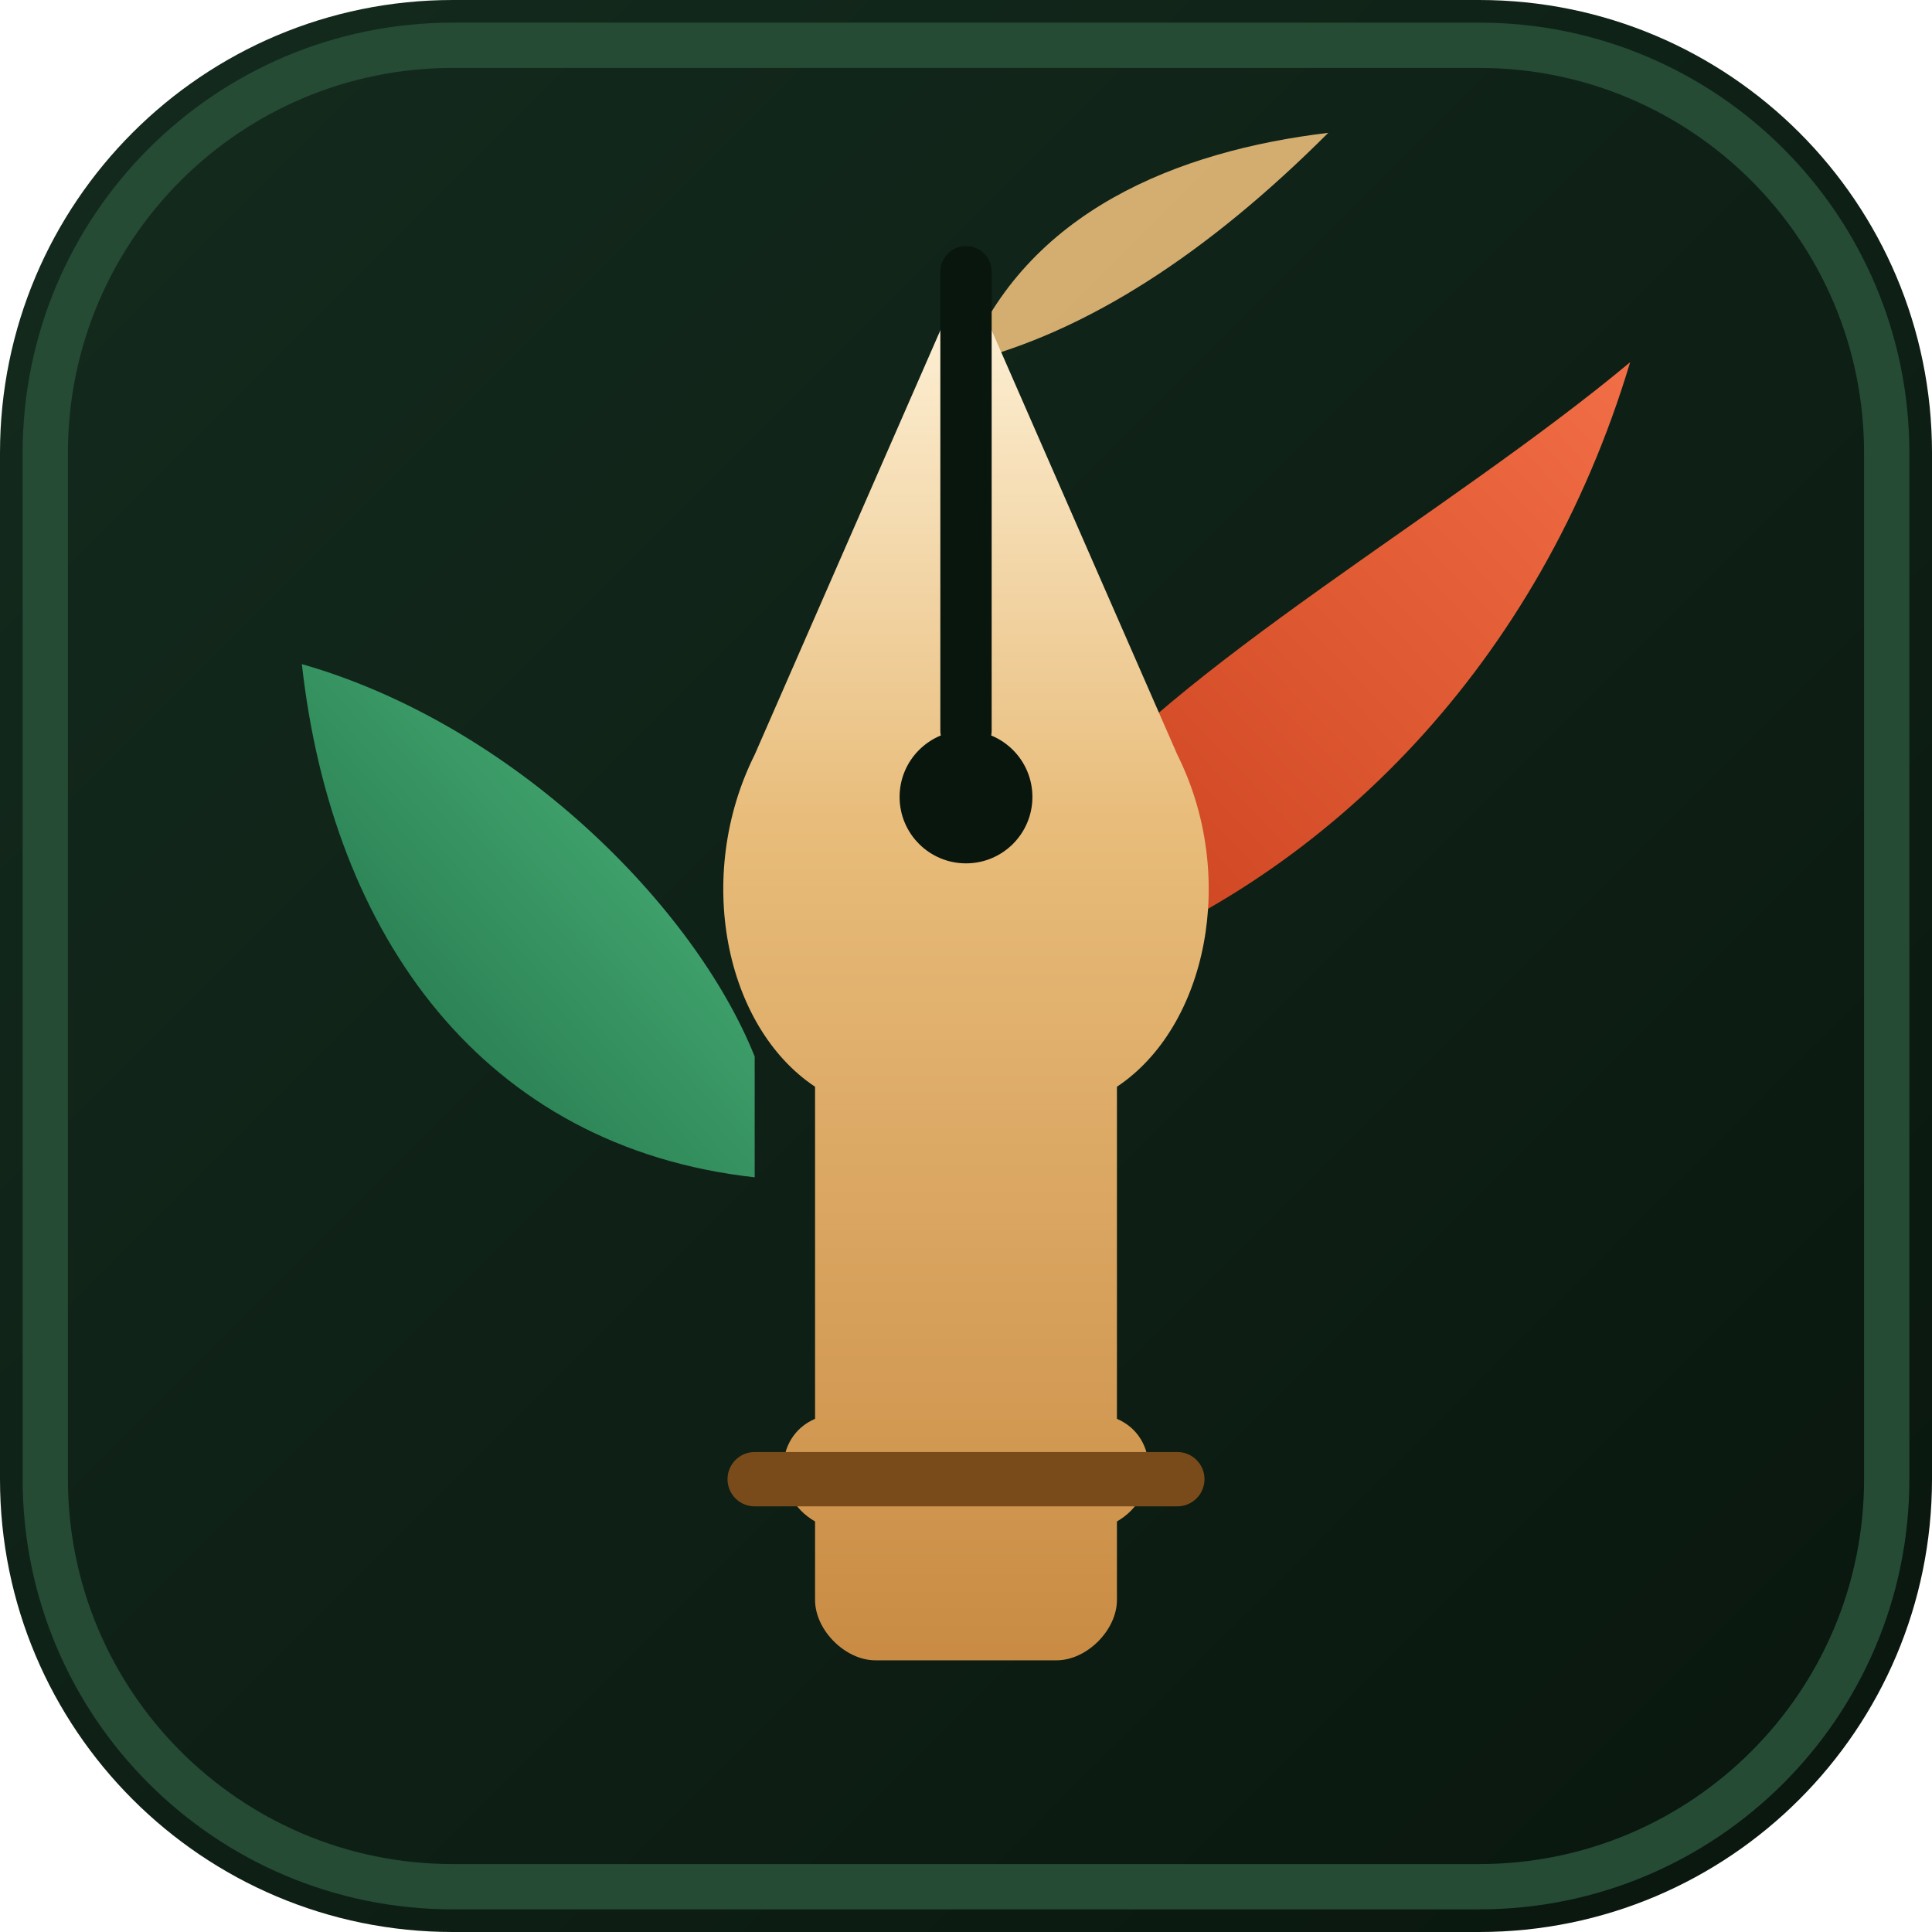
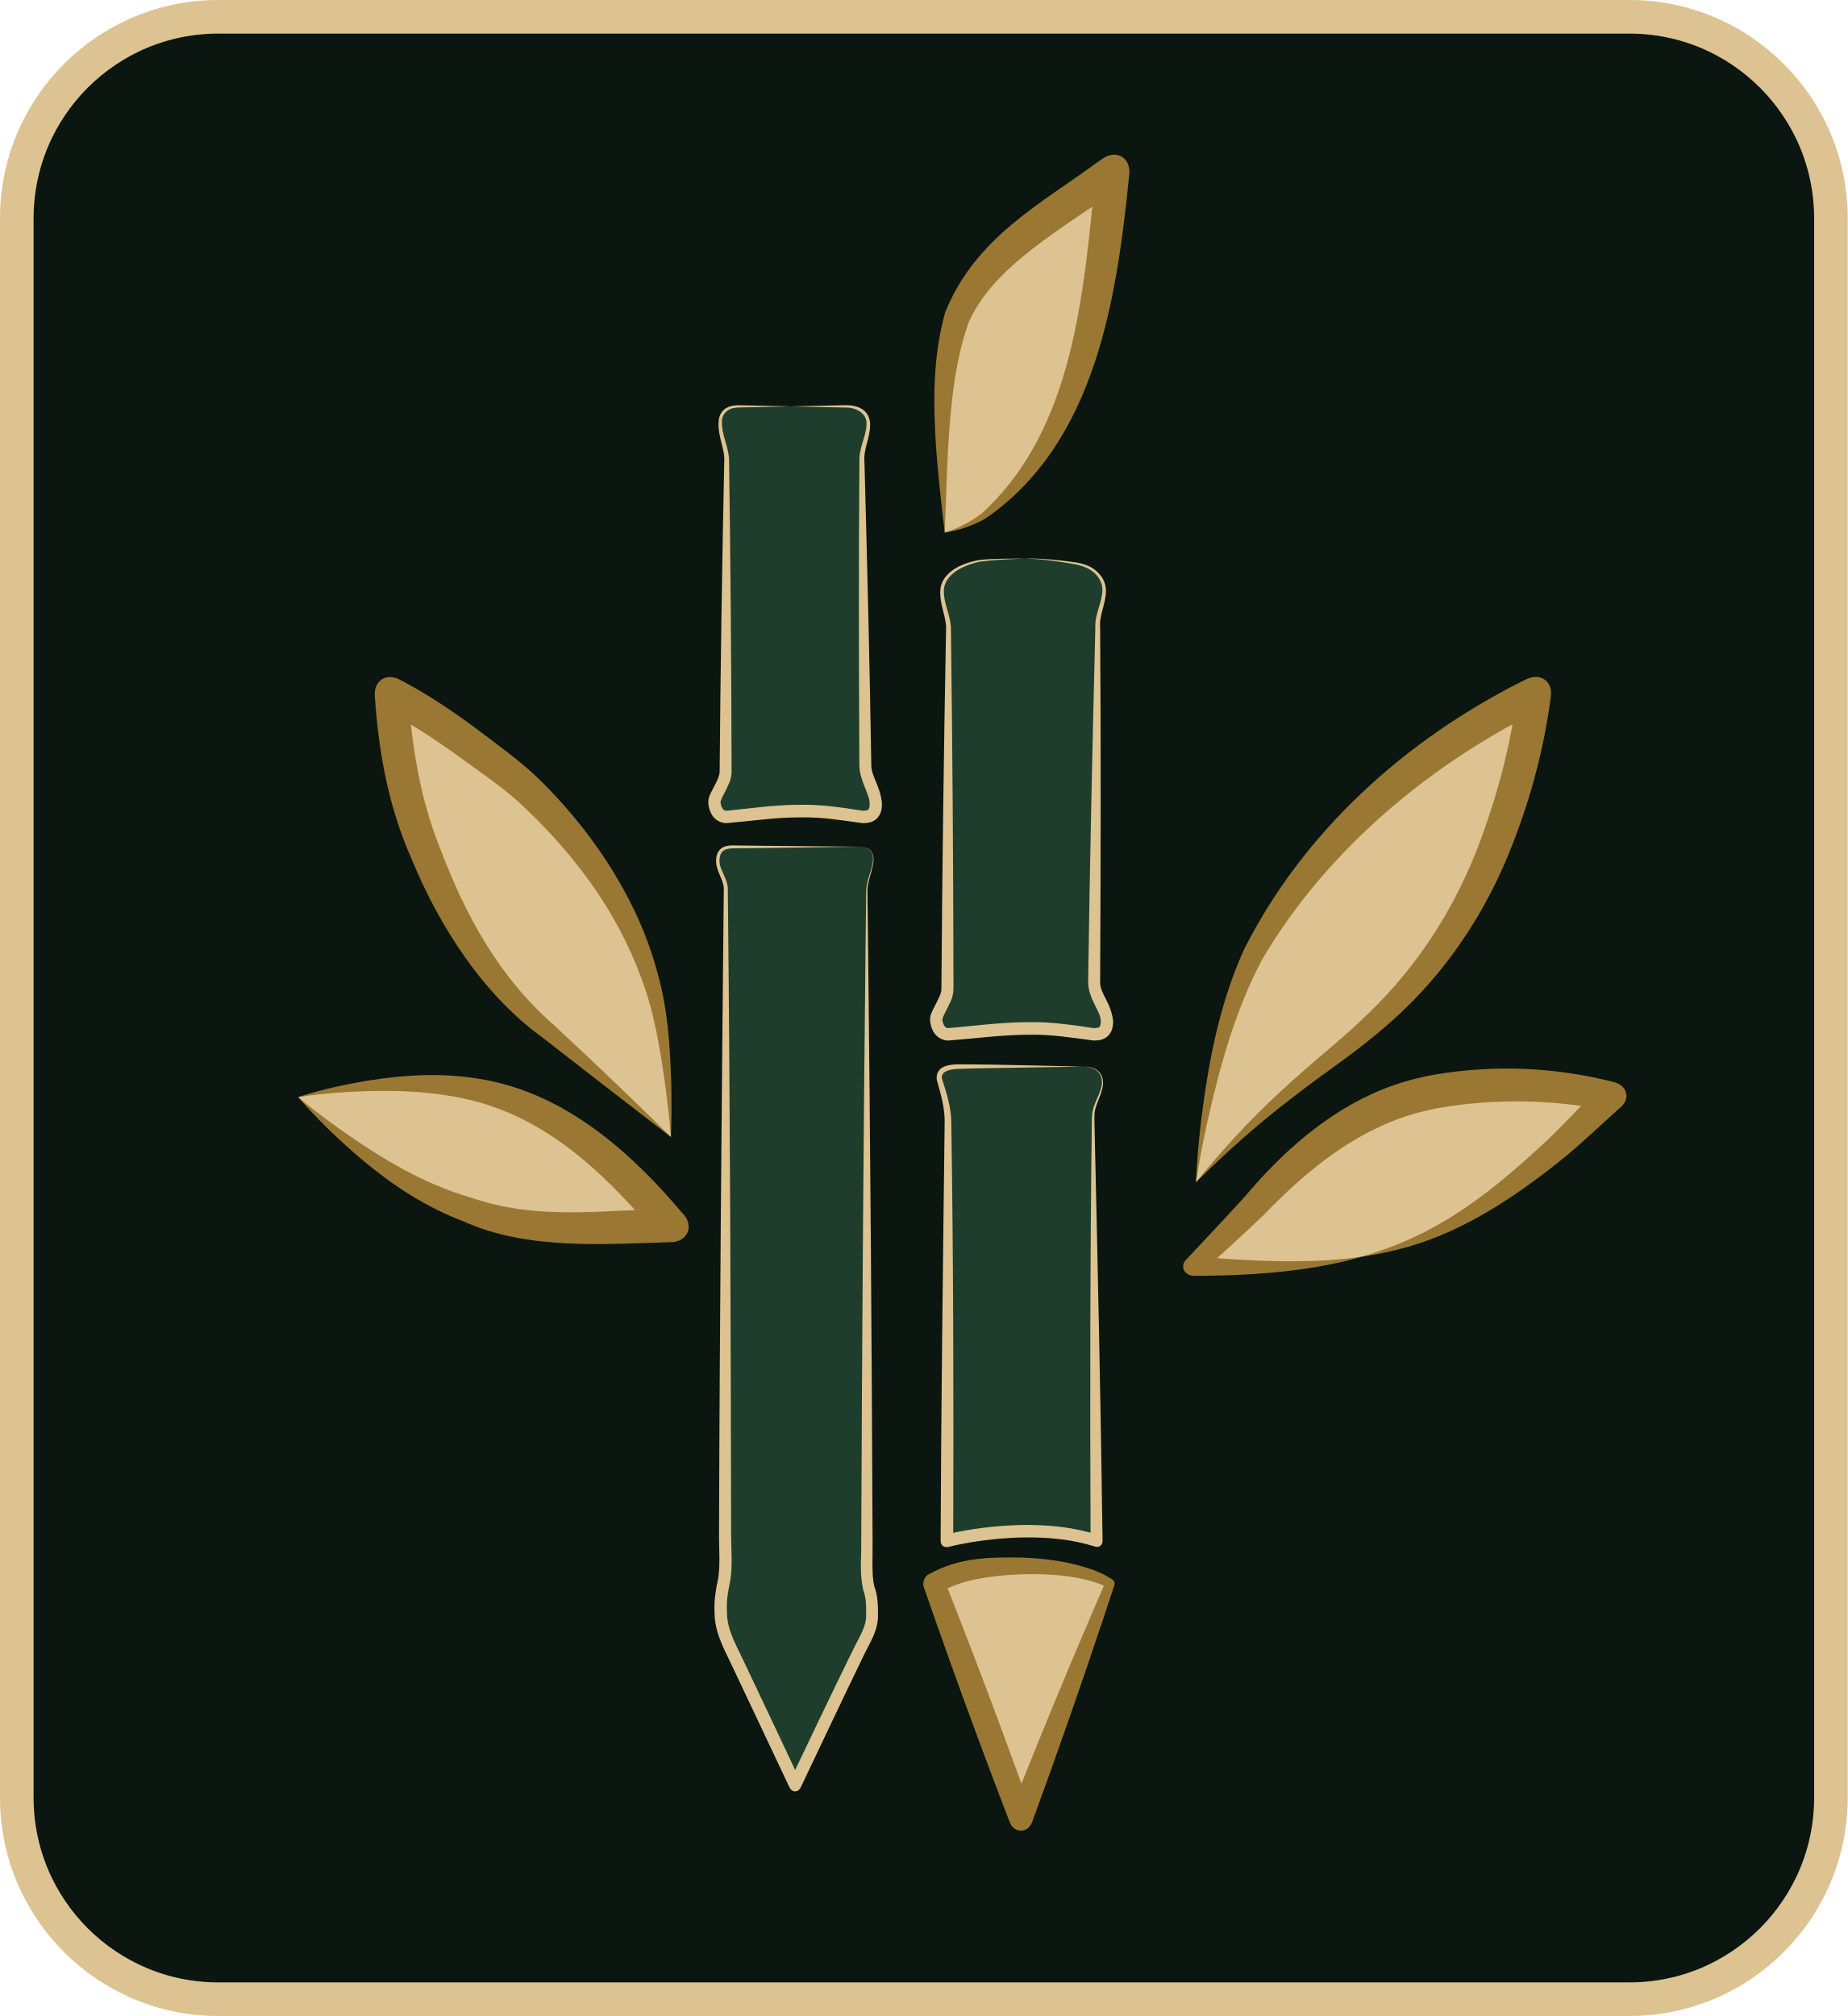
- <svg xmlns="http://www.w3.org/2000/svg" viewBox="0 0 32 32" width="32" height="32">
-   <defs>
-     <linearGradient id="bgGrad" x1="0%" y1="0%" x2="100%" y2="100%">
-       <stop offset="0%" stop-color="#142B1E" />
-       <stop offset="100%" stop-color="#09160E" />
-     </linearGradient>
-     <linearGradient id="nibGrad" x1="0%" y1="0%" x2="0%" y2="100%">
-       <stop offset="0%" stop-color="#FFF5DE" />
-       <stop offset="40%" stop-color="#E8BC7A" />
-       <stop offset="100%" stop-color="#C98B43" />
-     </linearGradient>
-     <linearGradient id="terraGrad" x1="0%" y1="100%" x2="100%" y2="0%">
-       <stop offset="0%" stop-color="#C9411D" />
-       <stop offset="100%" stop-color="#F26E46" />
-     </linearGradient>
-     <linearGradient id="greenGrad" x1="0%" y1="100%" x2="100%" y2="0%">
-       <stop offset="0%" stop-color="#1E6B44" />
-       <stop offset="100%" stop-color="#4EBA7E" />
-     </linearGradient>
-   </defs>
-   <rect width="32" height="32" rx="7.5" fill="url(#bgGrad)" />
-   <rect x="0.75" y="0.75" width="30.5" height="30.5" rx="6.75" fill="none" stroke="#254B35" stroke-width="0.75" />
-   <path d="M12.5 19.5 C8 19 5.5 15.5 5 11 C8.5 12 11.5 15 12.5 17.5 Z" fill="url(#greenGrad)" />
-   <path d="M18 16 C22 14.5 25.5 11 27 6 C24 8.5 19.5 11 17.5 13.5 Z" fill="url(#terraGrad)" />
-   <path d="M16 6 C17 3.5 19.5 2.5 22 2.2 C20 4.2 18 5.5 16 6 Z" fill="#E8BC7A" opacity="0.9" />
-   <path d="M16 4.5            L19.5 12.5            C20.5 14.5 20 17 18.5 18            L18.5 23.5            C19.2 23.8 19.2 24.8 18.5 25.2            L18.5 26.5            C18.5 27 18 27.5 17.5 27.5            L14.5 27.5            C14 27.5 13.5 27 13.5 26.5            L13.5 25.2            C12.8 24.8 12.8 23.8 13.5 23.5            L13.5 18            C12 17 11.5 14.5 12.5 12.5            Z" fill="url(#nibGrad)" />
-   <line x1="12.5" y1="24.5" x2="19.5" y2="24.5" stroke="#7A4B1A" stroke-width="0.9" stroke-linecap="round" />
-   <circle cx="16" cy="13.2" r="1.1" fill="#09160E" />
-   <line x1="16" y1="4.5" x2="16" y2="12.1" stroke="#09160E" stroke-width="0.85" stroke-linecap="round" />
+ <svg xmlns="http://www.w3.org/2000/svg" width="2200" height="2400" viewBox="0 0 2200 2400" fill="none">
+   <rect x="20" y="20" width="2160" height="2360" rx="240" fill="#0A160F" stroke="#DDC391" stroke-width="40" />
+   <path d="M941.59 483.77H1006.51C1021.78 483.77 1033.88 490.13 1033.88 505.41C1033.88 520.69 1026.24 527.05 1026.24 549.32C1026.24 571.59 1030.29 896.82 1030.29 910.18C1030.93 929.91 1042.79 942.64 1042.79 956.64C1042.79 970.64 1035.79 972.55 1026.88 972.55C1017.97 972.55 997.6 965.55 954.96 965.55C912.32 965.55 875.4 972.55 865.22 972.55C855.04 972.55 851.22 963 850.58 955.37C849.94 947.74 863.95 931.19 863.95 919.09C863.95 906.99 865.22 556.32 865.22 545.5C865.22 534.68 857.58 521.32 857.58 503.49C857.58 485.66 872.22 483.76 880.49 483.76H941.59V483.77Z" fill="#1E3D2C" />
+   <path d="M941.59 483.77C963.23 484.261 984.87 484.727 1006.51 485.17C1006.92 485.178 1007.33 485.191 1007.73 485.209C1020.02 485.149 1032.9 492.833 1031.7 505.41C1031.42 519.278 1022.45 533.592 1023.24 549.32C1022.25 669.57 1022.57 790.264 1023.18 910.18C1023.18 910.226 1023.19 910.365 1023.19 910.411C1023.2 929.146 1035.54 945.197 1035.47 956.64C1035.54 960.283 1034.57 963.382 1033.88 963.838C1033.54 964.433 1030.83 965.246 1026.88 965.152C1006.03 961.831 979.047 957.622 954.96 958.051C953.416 958.05 951.889 958.059 950.353 958.077C921.586 958.171 891.573 962.623 865.22 965.176C862.903 965.115 861.871 964.598 860.463 962.801C859.118 961 858.11 957.881 857.845 954.761C857.815 955.158 857.902 954.074 858.304 953.007C858.687 951.89 859.255 950.584 859.888 949.248C861.163 946.559 862.695 943.7 864.206 940.711C867.098 934.632 870.755 928.482 871.067 919.09C870.816 794.837 869.871 669.804 868.031 545.5C866.599 529.796 859.43 517.629 859.592 503.49C858.733 493.974 865.907 486.196 875.607 485.452C877.214 485.228 878.853 485.116 880.49 485.082C900.857 484.663 921.223 484.222 941.59 483.76C941.59 483.764 941.59 483.767 941.59 483.77C941.59 483.767 941.59 483.764 941.59 483.76C921.223 483.298 900.857 482.858 880.49 482.439C878.77 482.404 877.021 482.451 875.274 482.622C870.243 483.109 864.838 484.694 860.958 488.676C857.031 492.651 855.635 498.312 855.568 503.49C854.851 518.318 861.88 532.655 862.408 545.5C859.784 669.763 857.859 794.743 856.833 919.09C856.826 922.844 854.226 928.67 851.367 934.145C849.919 936.953 848.347 939.812 846.806 942.985C845.408 946.376 843.263 948.99 843.315 955.98C843.782 961.13 845.048 966.364 848.567 971.387C851.91 976.496 859.147 980.18 865.22 979.925C895.583 977.278 922.173 973.197 950.523 973.076C952.004 973.059 953.474 973.05 954.96 973.05C979.219 972.744 1000.15 976.228 1026.88 979.949C1031.51 979.813 1038.48 979.987 1044.45 974.082C1049.93 968.031 1049.98 961.645 1050.11 956.64C1048.29 935.437 1037.09 924.338 1037.39 909.95L1037.4 910.18C1035.53 789.947 1032.47 669.433 1029.24 549.32C1027.92 534.606 1036.02 521.672 1036.06 505.41C1036.11 498.59 1032.9 491.2 1026.97 487.387C1021.16 483.484 1014.3 482.41 1007.8 482.36C1007.37 482.359 1006.94 482.362 1006.51 482.371C984.87 482.813 963.23 483.28 941.59 483.77ZM941.59 483.77" fill="#DDC391" />
+   <path d="M1219.6 664.82C1239.33 664.82 1263.87 668.06 1278.97 670.37C1303.1 674.06 1314.66 687.84 1314.66 703.11C1314.66 718.38 1307.02 724.75 1307.02 747.02C1307.02 769.29 1302.74 1155.58 1302.74 1168.95C1303.38 1188.68 1318.01 1201.41 1318.01 1215.41C1318.01 1229.41 1311.01 1231.32 1302.1 1231.32C1293.19 1231.32 1270.05 1224.32 1227.41 1224.32C1184.77 1224.32 1139.53 1231.32 1129.34 1231.32C1119.15 1231.32 1115.34 1221.77 1114.7 1214.14C1114.06 1206.51 1128.07 1189.96 1128.07 1177.86C1128.07 1165.76 1129.34 756.8 1129.34 745.98C1129.34 735.16 1121.7 721.8 1121.7 703.97C1121.7 686.14 1139.52 672.78 1166.82 667.59C1174.95 666.04 1219.59 664.81 1219.59 664.81L1219.6 664.82Z" fill="#1E3D2C" />
+   <path d="M1219.6 664.82C1239.49 665.349 1259.22 668.212 1278.79 671.515C1283.49 672.326 1288.07 673.572 1292.38 675.43C1303.92 680.078 1313.08 690.877 1312.55 703.11C1312.29 717.021 1303.36 731.321 1304.17 747.02C1300.71 887.5 1297.55 1028.41 1295.6 1168.95C1295.6 1169 1295.6 1169.14 1295.6 1169.18C1295.75 1188.99 1310.8 1204.58 1310.68 1215.41C1310.75 1219.05 1309.79 1222.15 1309.09 1222.6C1308.76 1223.2 1306.05 1224.01 1302.1 1223.92C1280.11 1220.69 1252.48 1216.43 1227.41 1216.82C1223.59 1216.82 1219.77 1216.88 1215.96 1216.97C1186.72 1217.6 1156.54 1221.68 1129.34 1223.92C1127.02 1223.86 1126.01 1223.35 1124.6 1221.56C1123.27 1219.76 1122.26 1216.65 1122 1213.53C1121.97 1213.93 1122.06 1212.85 1122.46 1211.79C1122.85 1210.68 1123.42 1209.37 1124.05 1208.04C1125.33 1205.35 1126.86 1202.49 1128.37 1199.5C1131.27 1193.43 1134.94 1187.28 1135.26 1177.86C1135.06 1034.23 1134.1 889.656 1132.2 745.98C1130.8 730.243 1123.66 718.075 1123.86 703.97C1123.37 690.802 1134.95 680.429 1147.06 675.012C1153.37 672.095 1160.14 670.05 1167.01 668.603C1184.2 666.334 1202.07 665.791 1219.59 664.81C1219.59 664.814 1219.6 664.817 1219.6 664.82C1219.6 664.817 1219.59 664.813 1219.59 664.81C1201.97 665.088 1184.4 664.9 1166.63 666.577C1159.58 667.786 1152.58 669.614 1145.91 672.404C1133.29 677.528 1119.65 688.193 1119.54 703.97C1118.86 718.831 1125.92 733.167 1126.48 745.98C1123.79 889.62 1121.87 1034.15 1120.88 1177.86C1120.88 1181.59 1118.29 1187.42 1115.44 1192.89C1113.99 1195.7 1112.42 1198.56 1110.89 1201.73C1109.49 1205.13 1107.34 1207.74 1107.4 1214.75C1107.87 1219.91 1109.13 1225.15 1112.66 1230.18C1116.01 1235.29 1123.27 1238.97 1129.34 1238.72C1159.98 1236.41 1187.47 1232.6 1216.35 1231.97C1220.04 1231.87 1223.73 1231.82 1227.41 1231.82C1252.51 1231.52 1274.61 1235.14 1302.1 1238.72C1306.73 1238.58 1313.7 1238.76 1319.67 1232.85C1325.15 1226.8 1325.21 1220.42 1325.34 1215.41C1322.77 1192.88 1309.45 1183.03 1309.88 1168.72L1309.88 1168.95C1310.59 1028.7 1310.89 887.62 1309.87 747.02C1308.57 732.277 1316.7 719.328 1316.77 703.11C1316.89 688.916 1305.77 677.162 1293.46 672.792C1288.82 670.994 1284.02 669.881 1279.15 669.225C1259.4 666.643 1239.51 664.543 1219.6 664.82ZM1219.6 664.82" fill="#DDC391" />
+   <path d="M1124.88 633.97C1124.88 633.97 1122.33 579.24 1121.7 533.41C1121.06 487.59 1124.88 419.49 1139.52 377.48C1154.16 335.47 1191.07 294.74 1324.72 205C1310.08 407.39 1249.62 605.96 1124.88 633.96V633.97Z" fill="#DDC391" />
+   <path d="M1124.88 633.97C1125.45 617.065 1126.06 600.05 1126.71 583.123C1127.35 566.492 1128.02 549.868 1128.84 533.312C1131.98 481.732 1137.12 428.084 1153.84 382.472C1184.4 315.727 1264.29 272.791 1329.83 225.671C1331.82 224.327 1333.83 222.97 1335.87 221.601L1304.78 203.557C1290.31 347.029 1279.61 509.952 1169.23 610.933C1156.08 620.966 1141.13 628.964 1124.88 633.959C1124.88 633.963 1124.88 633.967 1124.88 633.97C1124.88 633.967 1124.88 633.963 1124.88 633.96C1141.7 631.577 1158.23 625.778 1173.38 617.298C1305.44 526.371 1330 353.077 1344.66 206.443C1346 187.684 1329.18 177.902 1313.57 188.399C1311.51 189.783 1309.46 191.156 1307.45 192.52C1241.02 241.631 1160.76 282.482 1125.19 372.488C1110.07 427.275 1111.28 480.419 1114.56 533.51C1115.84 550.167 1117.4 566.781 1119.11 583.37C1120.87 600.252 1122.79 617.184 1124.88 633.97ZM1124.88 633.97" fill="#9A7833" />
+   <path d="M1290.36 1269.77C1304.36 1269.77 1313.27 1276.77 1312.64 1290.14C1312.01 1303.51 1301.85 1311.14 1301.52 1332.15C1301.19 1353.15 1305.64 1834.3 1305.64 1834.3C1305.64 1834.3 1273.18 1822.21 1220.36 1822.84C1167.54 1823.47 1127.44 1834.3 1127.44 1834.3C1127.44 1834.3 1129.35 1370.33 1128.71 1337.24C1128.07 1304.15 1119.8 1295.23 1118.53 1285.05C1117.26 1274.87 1124.26 1270.41 1140.17 1269.78C1156.08 1269.15 1290.37 1269.78 1290.37 1269.78L1290.36 1269.77Z" fill="#1E3D2C" />
+   <path d="M1290.36 1269.77C1296.08 1269.89 1302.05 1271.17 1306.39 1274.89C1310.8 1278.56 1312.41 1284.53 1311.96 1290.11C1310.75 1303.08 1300.74 1314.24 1300.27 1328.28C1300.15 1329.54 1300.07 1330.83 1300.03 1332.13C1297.89 1499.49 1297.79 1667.27 1298.51 1834.37L1308.13 1827.62C1279 1818.08 1249.82 1815.3 1220.27 1815.42C1193.39 1815.72 1166.67 1818.49 1140.26 1823.72C1135.38 1824.7 1130.53 1825.75 1125.49 1827.06L1134.94 1834.33C1135.45 1668.91 1135.25 1502.7 1132.68 1337.16C1132.82 1319.22 1126.67 1299.8 1121.7 1284.65C1119.41 1275.54 1130.62 1272.92 1140.28 1272.49C1165.2 1271.64 1190.59 1271.41 1215.77 1270.96C1240.59 1270.56 1265.65 1270.17 1290.37 1269.78C1290.37 1269.78 1290.36 1269.77 1290.36 1269.77C1290.36 1269.77 1290.37 1269.78 1290.37 1269.78C1265.65 1269.17 1240.59 1268.61 1215.78 1268.11C1190.54 1267.65 1165.38 1267.02 1140.06 1267.07C1134.79 1267.25 1129.41 1267.55 1123.93 1269.87C1121.24 1271.05 1118.4 1273.09 1116.81 1276.15C1115.19 1279.2 1115.03 1282.55 1115.36 1285.45C1120.64 1304.22 1125.15 1319.32 1124.74 1337.32C1122.74 1502.49 1120.58 1668.91 1119.94 1834.27C1119.92 1839.67 1124.18 1842.95 1129.39 1841.54C1133.69 1840.42 1138.59 1839.36 1143.21 1838.43C1168.61 1833.4 1194.55 1830.65 1220.45 1830.26C1248.46 1829.93 1277.43 1832.8 1303.15 1840.98C1308.35 1842.89 1312.84 1839.77 1312.77 1834.23C1310.55 1667.18 1306.9 1499.35 1303.01 1332.17C1303.01 1330.93 1303.04 1329.7 1303.11 1328.49C1303 1315.16 1312.41 1304.13 1313.32 1290.17C1313.57 1284.33 1311.59 1278 1306.83 1274.36C1302.15 1270.67 1296.08 1269.66 1290.36 1269.77ZM1290.36 1269.77" fill="#DDC391" />
+   <path d="M1321.54 1885.21L1215.52 2163.97L1112.16 1885.21C1112.16 1885.21 1138.78 1864.21 1215.52 1864.21C1292.26 1864.21 1321.54 1885.21 1321.54 1885.21Z" fill="#DDC391" />
+   <path d="M1326.8 1887.21C1323.29 1885.88 1319.79 1884.54 1316.28 1883.21C1310.89 1895.63 1305.53 1908.06 1300.19 1920.5C1266.32 1999.51 1233.63 2078.97 1202.12 2158.87L1228.97 2158.98C1216.92 2125.23 1204.66 2091.55 1192.2 2057.94C1170.21 1998.63 1147.58 1939.55 1124.3 1880.71L1120.18 1895.38C1143.23 1880.75 1181.78 1875.38 1215.52 1874.2C1237.91 1873.46 1260.3 1874.3 1282.06 1878.28C1294.7 1880.65 1308.13 1884.24 1318.26 1889.78C1320.45 1886.73 1322.63 1883.69 1324.82 1880.64C1311.92 1871.93 1298.95 1867.71 1285.38 1863.85C1262.49 1857.66 1239.01 1855.02 1215.52 1854.22C1178.84 1854 1142.78 1853.16 1104.14 1875.04C1100.16 1878.32 1098.12 1884.92 1100.02 1889.71C1120.73 1949.5 1142.08 2009.06 1164.08 2068.37C1176.54 2101.98 1189.2 2135.5 1202.07 2168.96C1207.31 2182.78 1223.77 2182.92 1228.93 2169.07C1258.47 2088.42 1286.85 2007.32 1314.04 1925.77C1318.32 1912.93 1322.57 1900.07 1326.8 1887.21ZM1316.28 1883.21L1326.8 1887.21C1327.54 1884.94 1326.83 1881.94 1324.82 1880.64L1318.26 1889.78L1316.28 1883.21Z" fill="#9A7833" />
+   <path d="M1024.33 1007.98C1032.39 1008.4 1039.82 1011.8 1039.82 1022.83C1039.82 1033.86 1032.08 1047.05 1032.08 1061.48C1032.08 1075.91 1032.19 1815.2 1032.19 1835.78C1032.19 1856.36 1031.13 1881.18 1034.31 1890.51C1037.49 1899.84 1038.34 1904.28 1038.34 1921.04C1038.34 1937.8 1033.88 1943.55 1020.52 1970.49C1007.16 1997.43 946.691 2124.54 946.691 2124.54C946.691 2124.54 889.201 2002.52 877.321 1977.7C865.441 1952.88 859.081 1943.08 858.231 1919.54C857.381 1895.99 859.721 1896.03 862.261 1880.75C864.801 1865.47 863.531 1847.41 863.321 1829.8C863.111 1812.19 864.591 1077.91 864.171 1060.09C863.751 1042.27 854.411 1037.04 854.621 1024.94C854.831 1012.85 860.561 1007.97 873.931 1008.18C887.301 1008.39 1024.34 1007.97 1024.34 1007.97L1024.33 1007.98Z" fill="#1E3D2C" />
+   <path d="M1024.33 1007.98C1028.33 1008.24 1032.51 1009.24 1035.5 1011.96C1038.53 1014.66 1039.61 1018.87 1039.53 1022.83C1038.81 1035.93 1031.32 1047.85 1031.32 1061.48C1031.09 1080.19 1030.88 1100.18 1030.66 1119.86C1028.07 1358.48 1026.33 1597.64 1025.44 1835.78C1025.79 1854.25 1023.09 1871.18 1027.73 1892.75C1031.26 1901.96 1031.29 1910.51 1031.29 1921.04C1032.25 1936.7 1021.68 1950.93 1014.08 1967.29C988.972 2018.48 964.452 2070.04 939.944 2121.33L953.449 2121.36C942.666 2098.43 931.717 2075.18 920.862 2052.18C908.633 2026.28 896.375 2000.29 884.052 1974.48C874.861 1955.36 865.478 1938.9 865.617 1919.27C864.729 1905.82 866.535 1896.35 869.487 1881.95C872.3 1863.71 870.69 1846.46 870.537 1829.71C870.055 1573.88 869.296 1316.15 866.591 1060.03C867.262 1046.67 856.615 1035.86 856.664 1024.98C856.679 1020.32 857.647 1015.64 860.945 1013.07C864.221 1010.46 869.173 1009.9 873.903 1009.91C883.269 1009.89 892.484 1009.76 901.873 1009.66C942.693 1009.18 983.623 1008.59 1024.34 1007.97C1024.34 1007.97 1024.33 1007.98 1024.33 1007.98C1024.33 1007.98 1024.34 1007.97 1024.34 1007.97C983.621 1007.59 942.687 1007.23 901.871 1006.81C892.496 1006.71 883.234 1006.63 873.958 1006.45C868.932 1006.38 863.339 1006.61 858.621 1010.1C853.83 1013.73 852.706 1019.85 852.577 1024.9C852.898 1039.07 862.746 1048 861.75 1060.15C859.28 1316.07 856.842 1573.69 856.104 1829.89C856.234 1847.11 857.542 1864.09 855.035 1879.55C852.572 1890.7 849.725 1907.03 850.845 1919.81C850.509 1942.19 862.069 1963.17 870.589 1980.92C882.816 2006.65 895.075 2032.7 907.297 2058.58C918.15 2081.58 929.116 2104.82 939.932 2127.72C942.968 2134.16 950.385 2134.18 953.437 2127.75C977.837 2076.48 1002.28 2024.66 1026.97 1973.69C1033.88 1958.13 1046.28 1941.93 1045.39 1921.04C1045.42 1910.96 1045 1898.46 1040.89 1888.27C1037.64 1874.01 1039.2 1853.79 1038.94 1835.78C1037.99 1597.63 1036.18 1358.48 1033.51 1119.86C1033.3 1100.18 1033.07 1080.19 1032.84 1061.48C1032.49 1048.35 1039.66 1036.26 1040.12 1022.83C1040.11 1018.78 1038.88 1014.43 1035.7 1011.74C1032.56 1009.02 1028.33 1008.15 1024.33 1007.98ZM1024.33 1007.98" fill="#DDC391" />
+   <path d="M798.81 1353.57C798.81 1353.57 797.11 1230.52 773.35 1161.79C749.59 1093.05 721.59 1033.65 637.58 948.79C613.93 924.9 584.45 904.77 562.28 888.18C505.72 845.86 466.16 826.59 466.16 826.59C466.16 826.59 470.4 932.66 506.89 1015.83C543.38 1098.99 563.75 1151.89 653.7 1228.54C743.65 1305.2 798.81 1353.57 798.81 1353.57Z" fill="#DDC391" />
+   <path d="M798.81 1353.57C799.694 1331.82 799.746 1309.81 799.184 1287.99C797.737 1244.89 795.165 1201.6 782.905 1158.49C760.843 1074.99 710.714 997.679 650.4 936.098C626.495 911.15 599.075 891.714 573.936 872.604C544.603 850.293 514.276 829.694 481.149 811.82C479.145 810.758 477.276 809.775 474.918 808.611C459.654 801.166 445.509 810.419 446.178 827.389C450.643 894.673 462.311 960.363 490.302 1023.11C523.128 1102.71 575.208 1184.54 647.214 1236.15C680.377 1262.03 713.676 1287.86 746.969 1313.57C764.284 1326.95 781.545 1340.24 798.81 1353.57C783.3 1338.23 767.692 1323.02 751.939 1307.82C721.657 1278.59 691.023 1249.6 660.187 1220.93C594.197 1163.29 554.538 1090.85 523.478 1008.55C500.472 951.833 490.081 887.453 486.142 825.791L457.403 844.569C458.689 845.205 460.687 846.243 462.38 847.143C492.589 863.424 522.22 883.016 550.625 903.757C577.205 923.06 603.144 940.544 624.76 961.482C685.382 1019.28 734.898 1085.53 763.795 1165.09C778.477 1203.51 785.573 1246.38 791.609 1288.61C794.551 1310.09 797.028 1331.88 798.81 1353.57ZM798.81 1353.57" fill="#9A7833" />
+   <path d="M355 1306.05C355 1306.05 495.87 1270.41 599.39 1306.05C702.91 1341.69 761.47 1418.06 798.81 1458.8C671.52 1462.19 657.19 1472.07 556.21 1439.82C455.23 1407.57 355 1306.05 355 1306.05Z" fill="#DDC391" />
+   <path d="M355 1306.05C371.162 1303.54 387.85 1301.83 404.175 1300.62C469.314 1296.21 536.527 1298.04 594.513 1320.22C669.296 1348.82 726.048 1404.55 779.664 1467.46C781.096 1469.05 782.62 1470.73 784.068 1472.31L798.278 1438.81C714.112 1440.96 638.715 1452.8 560.722 1425.69C501.665 1408.99 445.942 1374.25 394.007 1336.56C380.748 1326.8 367.534 1316.61 355 1306.05C365.665 1318.51 377.255 1330.65 389.073 1342.34C435.645 1387.58 487.557 1429.75 551.698 1453.95C628.588 1488.77 720.918 1480.89 799.342 1478.79C818.664 1478.26 826.622 1459.53 813.552 1445.29C812.209 1443.82 810.77 1442.23 809.399 1440.71C756.652 1378.36 688.211 1315.92 604.267 1291.88C536.445 1272.36 467.752 1279.32 403.067 1293.1C386.91 1296.71 370.555 1300.94 355 1306.05ZM355 1306.05" fill="#9A7833" />
+   <path d="M1423.99 1407.49C1423.99 1407.49 1438.65 1242.17 1492.11 1136.1C1545.57 1030.03 1677.33 896.8 1826.68 826.36C1818.52 889.87 1802.4 947.76 1783.86 997.1C1758.07 1065.76 1727.77 1117.68 1681.85 1171.01C1652.55 1205.03 1616.13 1235.31 1590.27 1255.67C1546.48 1290.16 1492.81 1331.19 1423.99 1407.49Z" fill="#DDC391" />
+   <path d="M1423.99 1407.49C1427.68 1383.37 1432.4 1359.09 1437.64 1335.16C1452.72 1268.02 1471.45 1200.71 1503.14 1141.66C1578.14 1014.46 1697.79 913.412 1828.82 847.507C1830.95 846.474 1833.08 845.454 1835.21 844.447L1806.85 823.812C1799.58 880.517 1785.73 936.484 1766.3 990.503C1744.34 1052.81 1713.03 1110.4 1670.86 1161.55C1645.49 1192.69 1615.26 1220.78 1583.86 1247.52C1545.13 1280.06 1506.81 1314.23 1472.36 1351.59C1455.54 1369.68 1439.46 1388.35 1423.99 1407.49C1441.44 1390.14 1459.3 1373.28 1477.67 1357.03C1515.41 1323.39 1555.56 1293.41 1596.69 1263.81C1630.6 1239.05 1663.66 1212.35 1692.84 1180.47C1739.83 1129.84 1776.79 1068.29 1801.42 1003.7C1823.32 947.638 1838.77 888.883 1846.52 828.909C1848.78 811.245 1834.25 800.669 1818.15 808.273C1815.88 809.343 1813.61 810.427 1811.35 811.525C1671.99 881.863 1551.73 990.459 1481.08 1130.54C1451.61 1195.83 1438.76 1265.05 1430.14 1333.9C1427.25 1358.38 1425.03 1383.1 1423.99 1407.49ZM1423.99 1407.49" fill="#9A7833" />
+   <path d="M1621.18 1496.13C1699.38 1479.04 1761.7 1445.99 1849.54 1370.12C1870.72 1351.83 1893.38 1328.44 1918.1 1305.2C1858.7 1289.93 1737.12 1281.44 1653.11 1315.38C1569.1 1349.32 1517.57 1410.42 1493.81 1435.03C1470.05 1459.64 1421.22 1507.16 1421.22 1507.16C1460.48 1508.86 1547.49 1512.24 1621.18 1496.13Z" fill="#DDC391" />
+   <path d="M1621.18 1496.13C1639.89 1493.41 1658.51 1489.54 1676.82 1484.19C1744.44 1464.82 1804.54 1424.4 1858.89 1380.95C1884.22 1360.47 1906.75 1338.41 1929.96 1317.81C1941.39 1307.53 1937.22 1292.59 1922.41 1288.43C1851.97 1270.3 1780.43 1267.26 1708.68 1279.21C1687.46 1283.03 1666.27 1288.6 1645.71 1297.06C1579.62 1323.76 1525.32 1373.29 1482.52 1424.13C1459.88 1449.01 1436.27 1473.96 1413.07 1498.79C1404.57 1506.57 1409.23 1517.98 1420.72 1518.83C1469.03 1518.83 1517.88 1516.49 1565.7 1508.57C1584.45 1505.45 1603.04 1501.45 1621.18 1496.13C1602.47 1498.85 1583.7 1500.3 1564.93 1501.01C1517.05 1502.77 1469.34 1499.85 1421.73 1495.49L1429.37 1515.53C1454.89 1492.76 1480.21 1469.9 1505.1 1445.93C1551.67 1397.61 1601.31 1356.77 1660.51 1333.71C1677.94 1326.84 1696.64 1322.02 1715.75 1318.58C1780.2 1307.63 1849.83 1308.85 1913.79 1321.97L1906.24 1292.59C1883.5 1315.01 1862.36 1338.44 1840.19 1359.29C1790.18 1405.76 1737.4 1449.8 1674.24 1477.04C1657.09 1484.52 1639.32 1490.81 1621.18 1496.13ZM1621.18 1496.13" fill="#9A7833" />
</svg>
